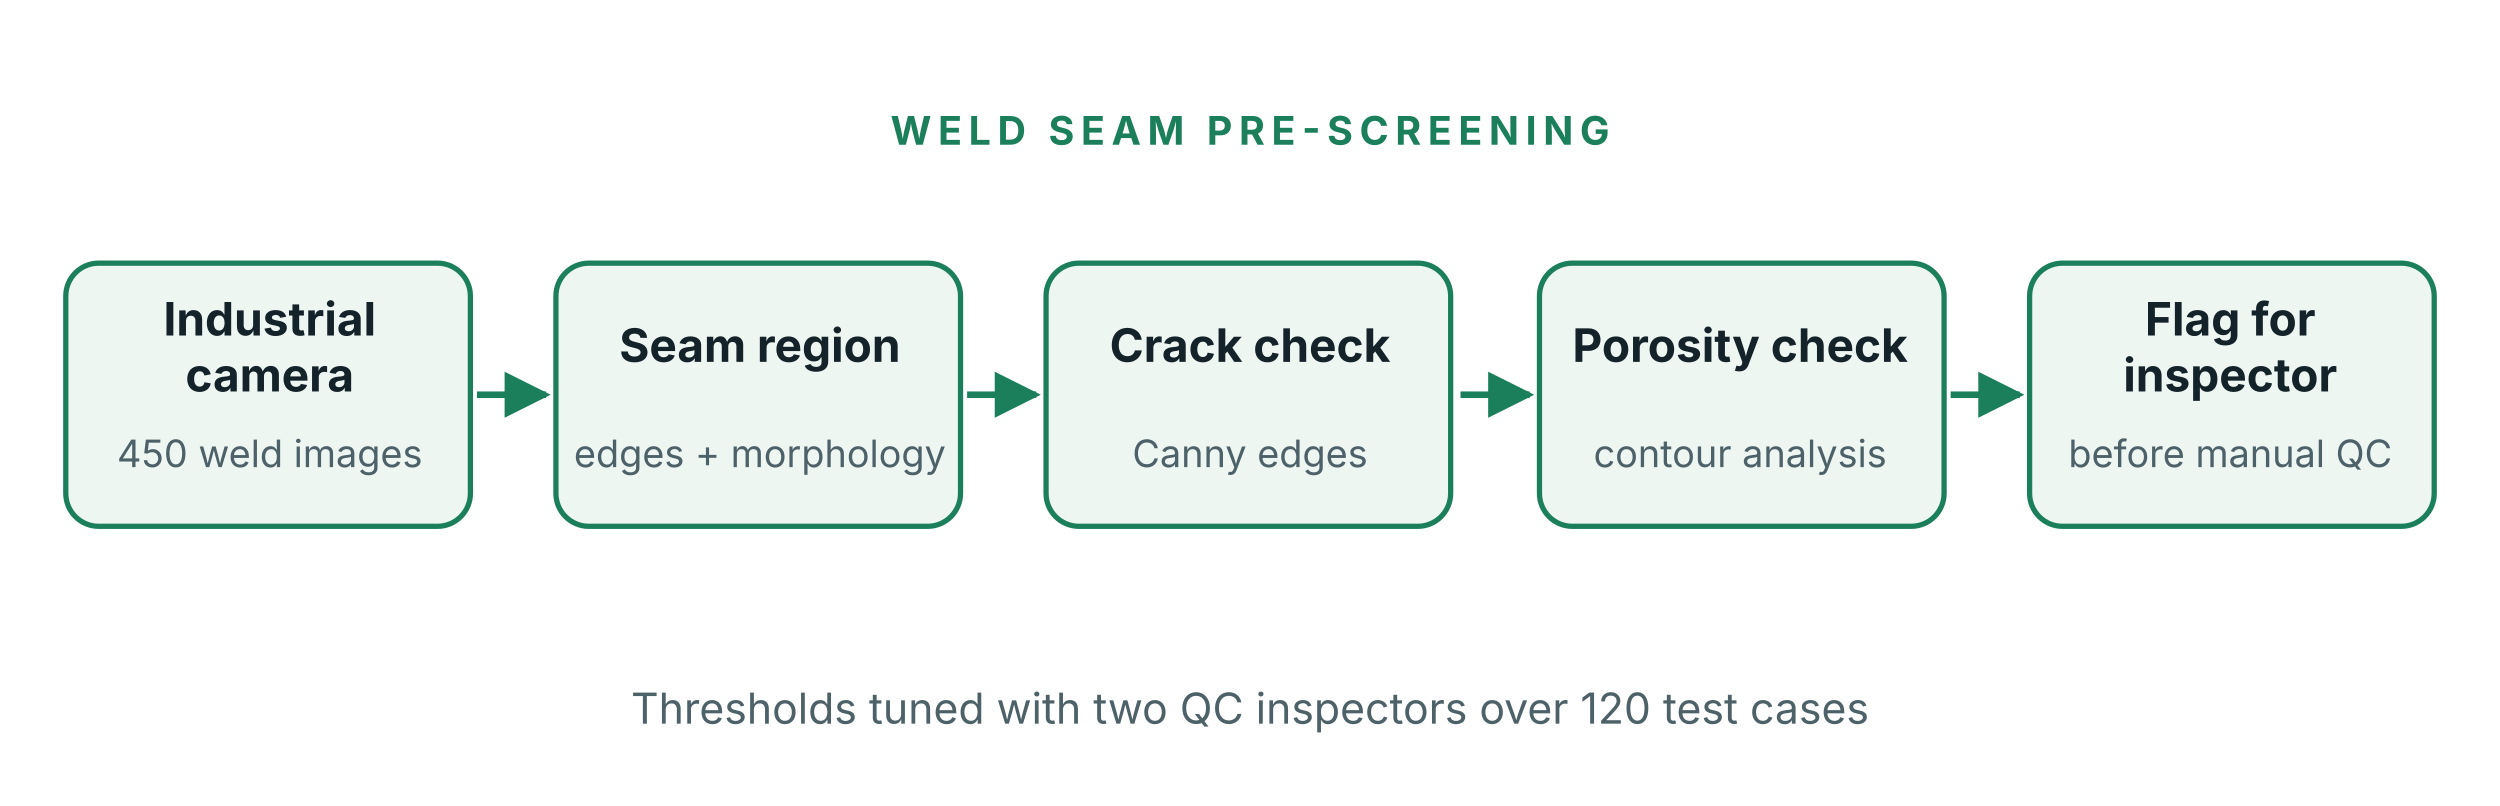
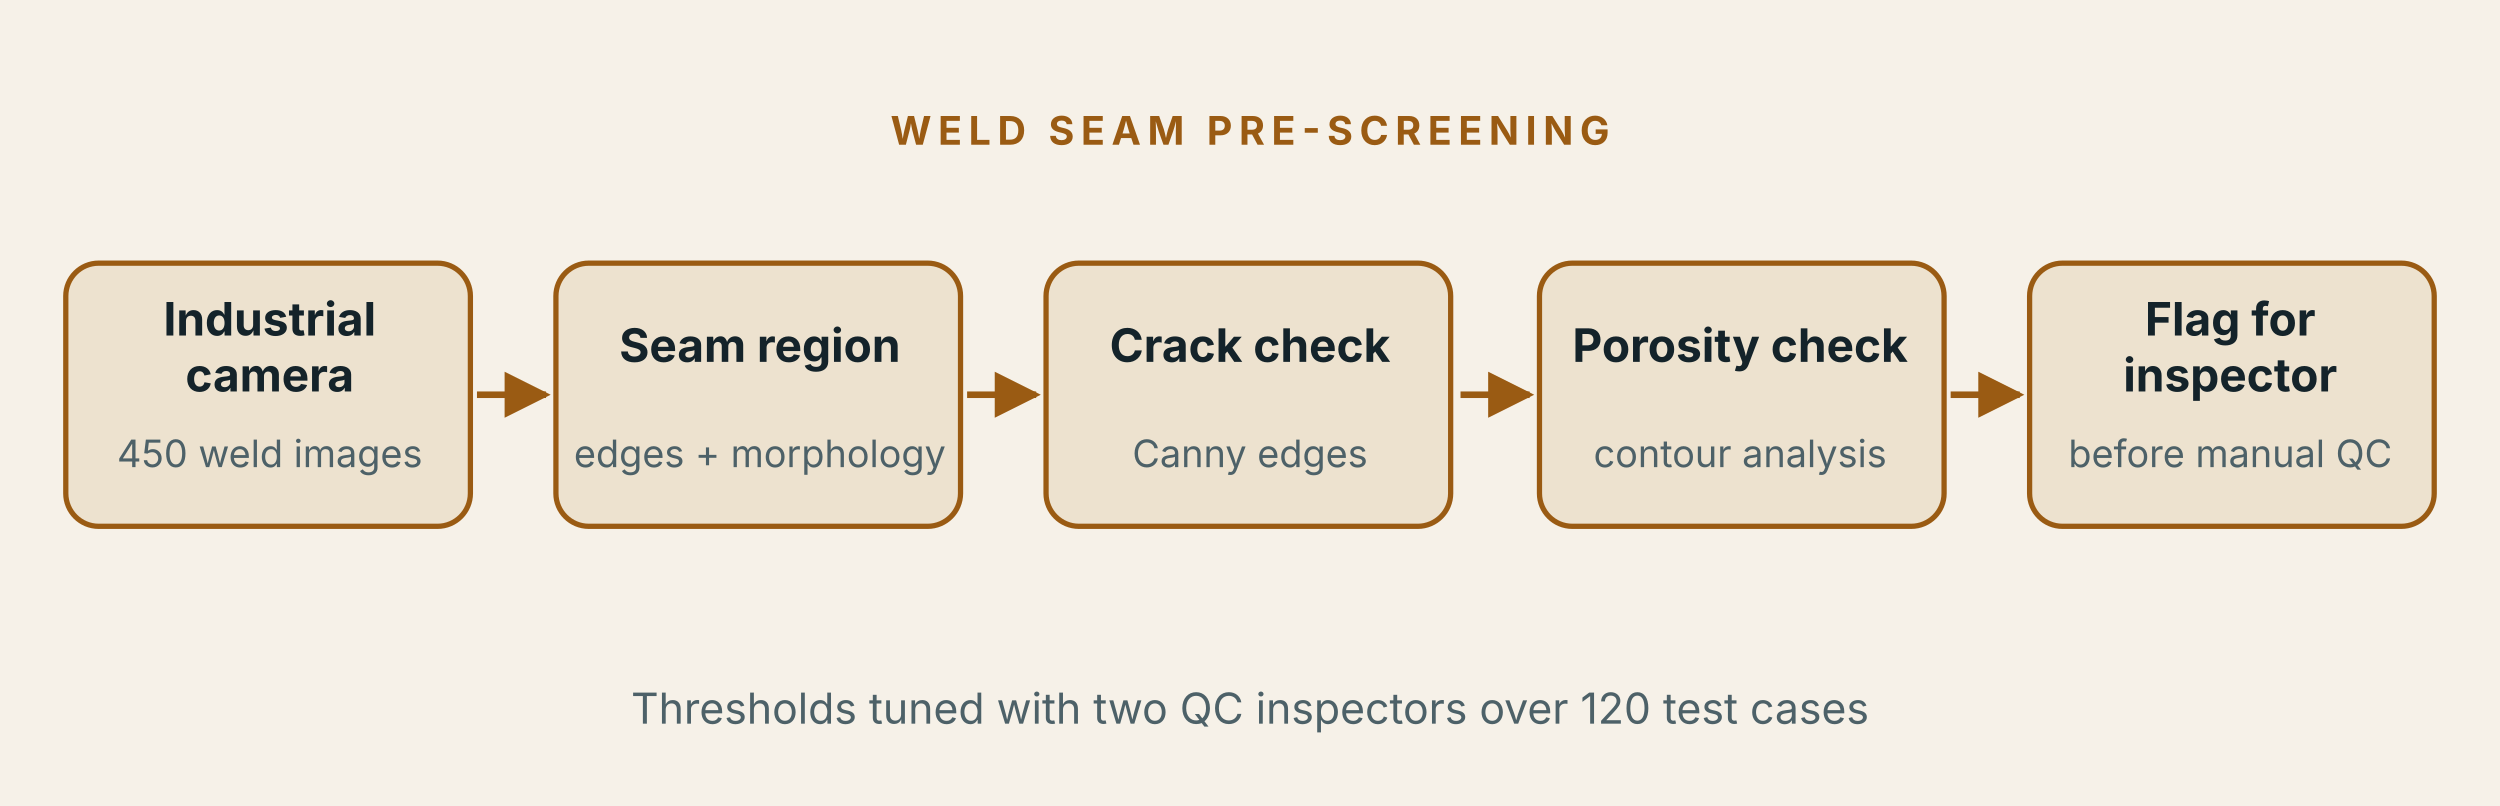
<svg xmlns="http://www.w3.org/2000/svg" width="760" height="245" viewBox="0 0 760 245" role="img" aria-labelledby="t d">
-   <rect width="760" height="245" fill="#ffffff" />
+   <rect width="760" height="245" fill="#f6f1e8" />
  <defs>
    <marker id="a" viewBox="0 0 10 10" refX="9" refY="5" markerWidth="7" markerHeight="7" orient="auto">
-       <path d="M0 0L10 5L0 10z" fill="#1a7f5a" />
+       <path d="M0 0L10 5L0 10z" fill="#9a5b13" />
    </marker>
  </defs>
  <g font-family="Inter,system-ui,Arial,sans-serif" text-anchor="middle">
-     <text x="380" y="44" fill="#1a7f5a" font-size="12" letter-spacing="2" font-weight="700">WELD SEAM PRE-SCREENING</text>
-     <rect x="20" y="80" width="123" height="80" rx="10" fill="#eef6f2" stroke="#1a7f5a" stroke-width="1.6" />
+     <text x="380" y="44" fill="#9a5b13" font-size="12" letter-spacing="2" font-weight="700">WELD SEAM PRE-SCREENING</text>
+     <rect x="20" y="80" width="123" height="80" rx="10" fill="#ede2cf" stroke="#9a5b13" stroke-width="1.6" />
    <text x="82" y="102" fill="#14232a" font-size="14" font-weight="700">Industrial</text>
    <text x="82" y="119" fill="#14232a" font-size="14" font-weight="700">camera</text>
    <text x="82" y="142" fill="#4d6168" font-size="11.5">450 weld images</text>
-     <path d="M145 120.0H166" stroke="#1a7f5a" stroke-width="2" marker-end="url(#a)" />
-     <rect x="169" y="80" width="123" height="80" rx="10" fill="#eef6f2" stroke="#1a7f5a" stroke-width="1.6" />
+     <path d="M145 120.0H166" stroke="#9a5b13" stroke-width="2" marker-end="url(#a)" />
+     <rect x="169" y="80" width="123" height="80" rx="10" fill="#ede2cf" stroke="#9a5b13" stroke-width="1.6" />
    <text x="231" y="110" fill="#14232a" font-size="14" font-weight="700">Seam region</text>
    <text x="231" y="142" fill="#4d6168" font-size="11.5">edges + morphology</text>
-     <path d="M294 120.0H315" stroke="#1a7f5a" stroke-width="2" marker-end="url(#a)" />
-     <rect x="318" y="80" width="123" height="80" rx="10" fill="#eef6f2" stroke="#1a7f5a" stroke-width="1.6" />
+     <path d="M294 120.0H315" stroke="#9a5b13" stroke-width="2" marker-end="url(#a)" />
+     <rect x="318" y="80" width="123" height="80" rx="10" fill="#ede2cf" stroke="#9a5b13" stroke-width="1.6" />
    <text x="380" y="110" fill="#14232a" font-size="14" font-weight="700">Crack check</text>
    <text x="380" y="142" fill="#4d6168" font-size="11.5">Canny edges</text>
-     <path d="M444 120.0H465" stroke="#1a7f5a" stroke-width="2" marker-end="url(#a)" />
-     <rect x="468" y="80" width="123" height="80" rx="10" fill="#eef6f2" stroke="#1a7f5a" stroke-width="1.6" />
+     <path d="M444 120.0H465" stroke="#9a5b13" stroke-width="2" marker-end="url(#a)" />
+     <rect x="468" y="80" width="123" height="80" rx="10" fill="#ede2cf" stroke="#9a5b13" stroke-width="1.6" />
    <text x="529" y="110" fill="#14232a" font-size="14" font-weight="700">Porosity check</text>
    <text x="529" y="142" fill="#4d6168" font-size="11.5">contour analysis</text>
-     <path d="M593 120.0H614" stroke="#1a7f5a" stroke-width="2" marker-end="url(#a)" />
-     <rect x="617" y="80" width="123" height="80" rx="10" fill="#eef6f2" stroke="#1a7f5a" stroke-width="1.6" />
+     <path d="M593 120.0H614" stroke="#9a5b13" stroke-width="2" marker-end="url(#a)" />
+     <rect x="617" y="80" width="123" height="80" rx="10" fill="#ede2cf" stroke="#9a5b13" stroke-width="1.6" />
    <text x="678" y="102" fill="#14232a" font-size="14" font-weight="700">Flag for</text>
    <text x="678" y="119" fill="#14232a" font-size="14" font-weight="700">inspector</text>
    <text x="678" y="142" fill="#4d6168" font-size="11.5">before manual QC</text>
    <text x="380" y="220" fill="#4d6168" font-size="13">Thresholds tuned with two QC inspectors over 120 test cases</text>
  </g>
</svg>
